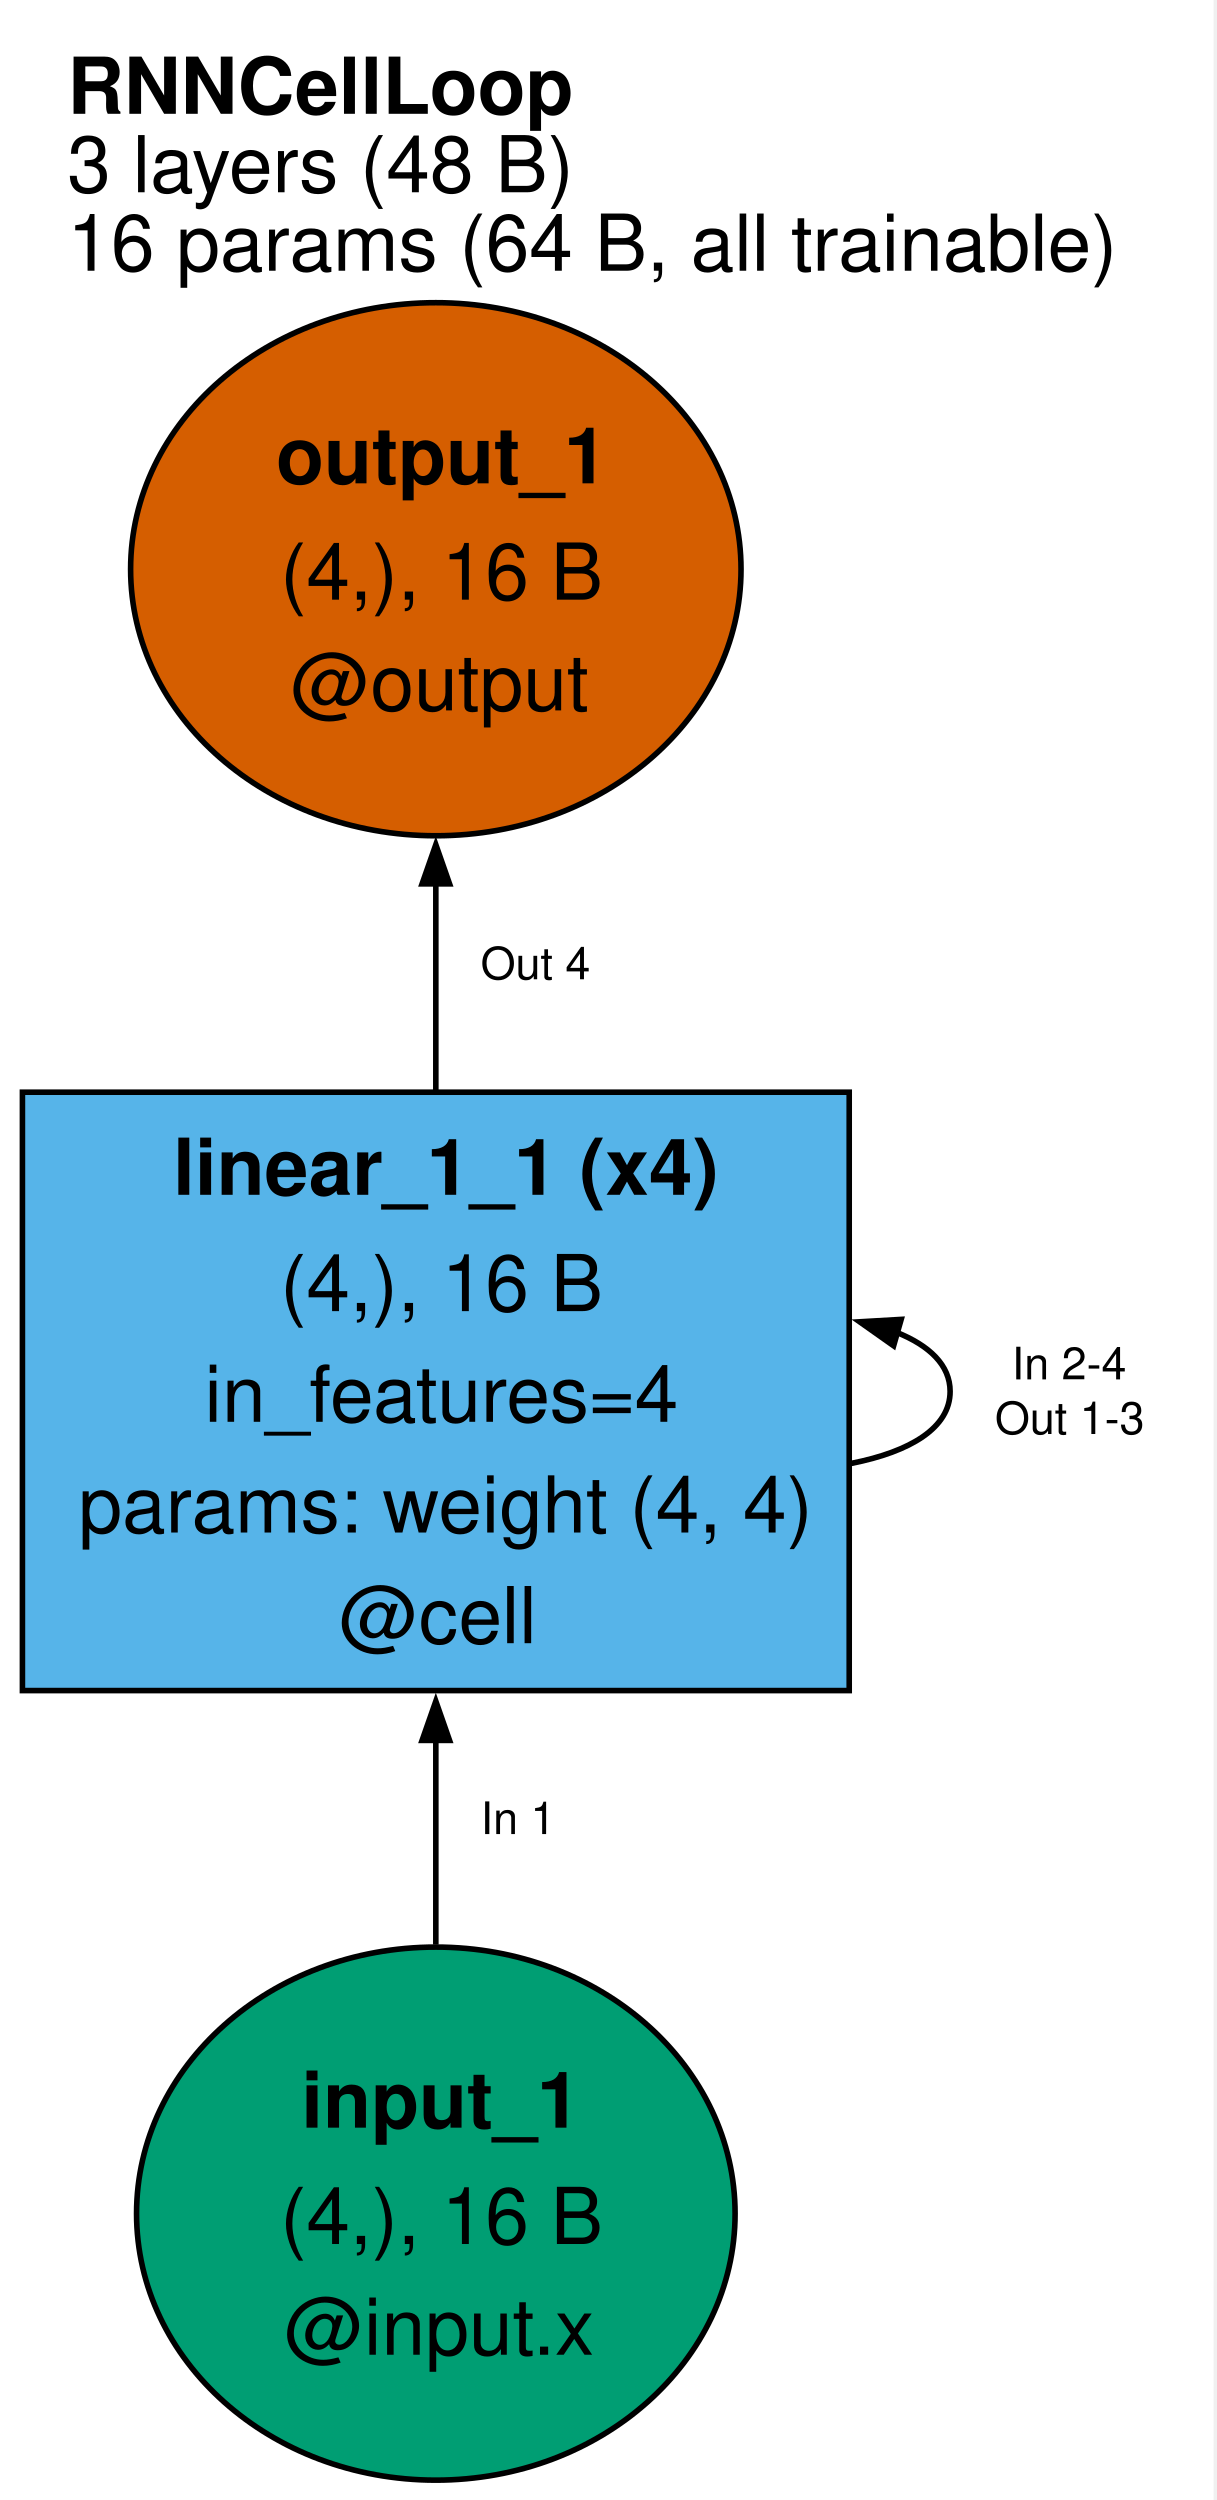
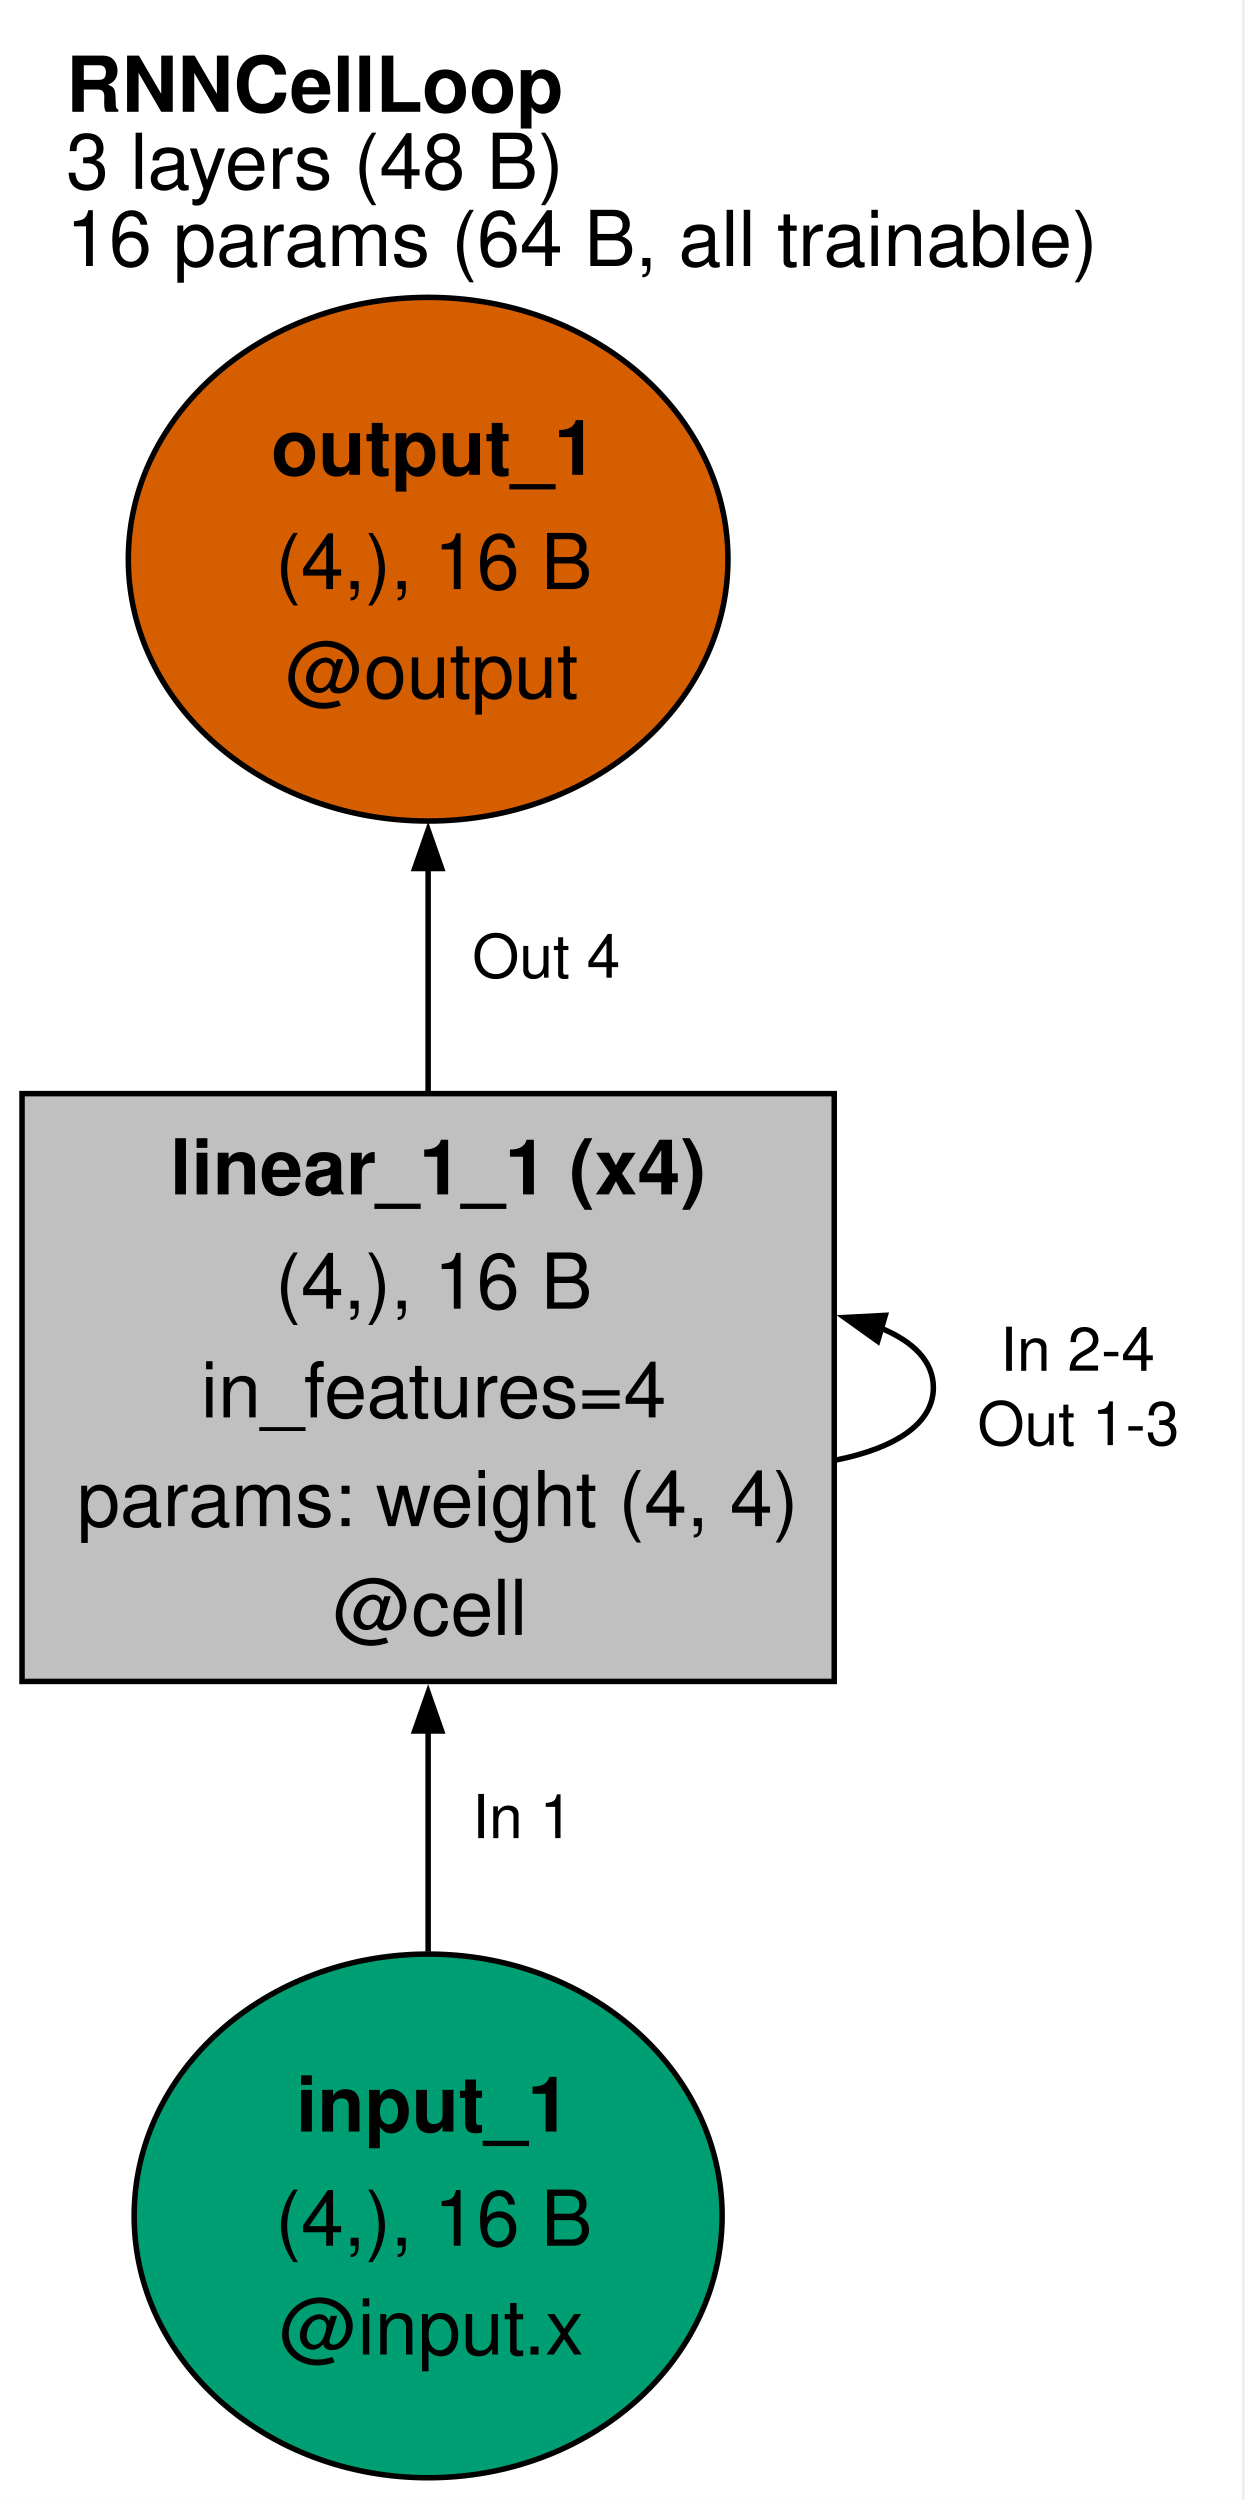
- <svg xmlns="http://www.w3.org/2000/svg" width="217pt" height="446pt" viewBox="0.00 0.00 217.00 446.00">
-   <g id="graph0" class="graph" transform="scale(1 1) rotate(0) translate(4 442.46)">
-     <polygon fill="white" stroke="none" points="-4,4 -4,-442.46 212.5,-442.46 212.5,4 -4,4" />
-     <text xml:space="preserve" text-anchor="start" x="8" y="-422.16" font-family="Helvetica,sans-Serif" font-weight="bold" font-size="14.00">RNNCellLoop</text>
-     <text xml:space="preserve" text-anchor="start" x="8" y="-408.16" font-family="Helvetica,sans-Serif" font-size="14.00">3 layers (48 B)</text>
-     <text xml:space="preserve" text-anchor="start" x="8" y="-394.16" font-family="Helvetica,sans-Serif" font-size="14.00">16 params (64 B, all trainable)</text>
+ <svg xmlns="http://www.w3.org/2000/svg" width="226pt" height="454pt" viewBox="0.00 0.00 226.00 454.00">
+   <g id="graph0" class="graph" transform="scale(1 1) rotate(0) translate(4 449.96)">
+     <polygon fill="white" stroke="none" points="-4,4 -4,-449.96 221.5,-449.96 221.5,4 -4,4" />
+     <text xml:space="preserve" text-anchor="start" x="8" y="-429.66" font-family="Helvetica,sans-Serif" font-weight="bold" font-size="14.00">RNNCellLoop</text>
+     <text xml:space="preserve" text-anchor="start" x="8" y="-415.66" font-family="Helvetica,sans-Serif" font-size="14.00">3 layers (48 B)</text>
+     <text xml:space="preserve" text-anchor="start" x="8" y="-401.66" font-family="Helvetica,sans-Serif" font-size="14.00">16 params (64 B, all trainable)</text>
    <g id="node1" class="node">
      <ellipse fill="#009e73" stroke="black" cx="73.75" cy="-47.55" rx="53.39" ry="47.55" />
      <text xml:space="preserve" text-anchor="start" x="49.75" y="-62.88" font-family="Helvetica,sans-Serif" font-weight="bold" font-size="14.00">input_1</text>
      <text xml:space="preserve" text-anchor="start" x="46" y="-42.13" font-family="Helvetica,sans-Serif" font-size="14.00">(4,), 16 B</text>
      <text xml:space="preserve" text-anchor="start" x="46.75" y="-22.38" font-family="Helvetica,sans-Serif" font-size="14.00">@input.x</text>
    </g>
    <g id="node2" class="node">
-       <polygon fill="#56b4e9" stroke="black" points="147.5,-247.61 0,-247.61 0,-140.86 147.5,-140.86 147.5,-247.61" />
-       <text xml:space="preserve" text-anchor="start" x="26.88" y="-229.31" font-family="Helvetica,sans-Serif" font-weight="bold" font-size="14.00">linear_1_1 (x4)</text>
-       <text xml:space="preserve" text-anchor="start" x="46" y="-208.56" font-family="Helvetica,sans-Serif" font-size="14.00">(4,), 16 B</text>
-       <text xml:space="preserve" text-anchor="start" x="32.5" y="-188.81" font-family="Helvetica,sans-Serif" font-size="14.00">in_features=4</text>
-       <text xml:space="preserve" text-anchor="start" x="10" y="-169.06" font-family="Helvetica,sans-Serif" font-size="14.00">params: weight (4, 4)</text>
-       <text xml:space="preserve" text-anchor="start" x="56.5" y="-149.31" font-family="Helvetica,sans-Serif" font-size="14.00">@cell</text>
+       <polygon fill="#c0c0c0" stroke="black" points="147.5,-251.36 0,-251.36 0,-144.61 147.5,-144.61 147.5,-251.36" />
+       <text xml:space="preserve" text-anchor="start" x="26.88" y="-233.06" font-family="Helvetica,sans-Serif" font-weight="bold" font-size="14.00">linear_1_1 (x4)</text>
+       <text xml:space="preserve" text-anchor="start" x="46" y="-212.31" font-family="Helvetica,sans-Serif" font-size="14.00">(4,), 16 B</text>
+       <text xml:space="preserve" text-anchor="start" x="32.5" y="-192.56" font-family="Helvetica,sans-Serif" font-size="14.00">in_features=4</text>
+       <text xml:space="preserve" text-anchor="start" x="10" y="-172.81" font-family="Helvetica,sans-Serif" font-size="14.00">params: weight (4, 4)</text>
+       <text xml:space="preserve" text-anchor="start" x="56.5" y="-153.06" font-family="Helvetica,sans-Serif" font-size="14.00">@cell</text>
    </g>
    <g id="edge1" class="edge">
-       <path fill="none" stroke="black" d="M73.75,-95.53C73.75,-107.19 73.75,-119.86 73.75,-132.1" />
-       <polygon fill="black" stroke="black" points="71.3,-131.97 73.75,-138.97 76.2,-131.97 71.3,-131.97" />
-       <text xml:space="preserve" text-anchor="start" x="81.75" y="-115.26" font-family="Helvetica,sans-Serif" font-size="8.00">In 1</text>
+       <path fill="none" stroke="black" d="M73.75,-95.52C73.75,-108.32 73.75,-122.37 73.75,-135.84" />
+       <polygon fill="black" stroke="black" points="71.3,-135.61 73.75,-142.61 76.2,-135.61 71.3,-135.61" />
+       <text xml:space="preserve" text-anchor="start" x="81.75" y="-116.16" font-family="Helvetica,sans-Serif" font-size="11.00">In 1</text>
    </g>
    <g id="edge2" class="edge">
-       <path fill="none" stroke="black" d="M147.91,-181.4C158.44,-183.48 165.5,-187.75 165.5,-194.23 165.5,-198.89 161.85,-202.41 155.89,-204.79" />
-       <polygon fill="black" stroke="black" points="155.42,-202.37 149.36,-206.65 156.77,-207.08 155.42,-202.37" />
-       <text xml:space="preserve" text-anchor="start" x="176.5" y="-196.38" font-family="Helvetica,sans-Serif" font-size="8.00">In 2-4</text>
-       <text xml:space="preserve" text-anchor="start" x="173.5" y="-186.63" font-family="Helvetica,sans-Serif" font-size="8.00">Out 1-3</text>
+       <path fill="none" stroke="black" d="M147.91,-184.84C158.44,-186.96 165.5,-191.34 165.5,-197.98 165.5,-202.75 161.85,-206.36 155.89,-208.8" />
+       <polygon fill="black" stroke="black" points="155.39,-206.39 149.36,-210.7 156.77,-211.09 155.39,-206.39" />
+       <text xml:space="preserve" text-anchor="start" x="177.62" y="-201.03" font-family="Helvetica,sans-Serif" font-size="11.00">In 2-4</text>
+       <text xml:space="preserve" text-anchor="start" x="173.5" y="-187.53" font-family="Helvetica,sans-Serif" font-size="11.00">Out 1-3</text>
    </g>
    <g id="node3" class="node">
-       <ellipse fill="#d55e00" stroke="black" cx="73.75" cy="-340.91" rx="54.45" ry="47.55" />
-       <text xml:space="preserve" text-anchor="start" x="45.25" y="-356.23" font-family="Helvetica,sans-Serif" font-weight="bold" font-size="14.00">output_1</text>
-       <text xml:space="preserve" text-anchor="start" x="46" y="-335.48" font-family="Helvetica,sans-Serif" font-size="14.00">(4,), 16 B</text>
-       <text xml:space="preserve" text-anchor="start" x="47.88" y="-315.73" font-family="Helvetica,sans-Serif" font-size="14.00">@output</text>
+       <ellipse fill="#d55e00" stroke="black" cx="73.75" cy="-348.41" rx="54.45" ry="47.55" />
+       <text xml:space="preserve" text-anchor="start" x="45.25" y="-363.73" font-family="Helvetica,sans-Serif" font-weight="bold" font-size="14.00">output_1</text>
+       <text xml:space="preserve" text-anchor="start" x="46" y="-342.98" font-family="Helvetica,sans-Serif" font-size="14.00">(4,), 16 B</text>
+       <text xml:space="preserve" text-anchor="start" x="47.88" y="-323.23" font-family="Helvetica,sans-Serif" font-size="14.00">@output</text>
    </g>
    <g id="edge3" class="edge">
-       <path fill="none" stroke="black" d="M73.75,-247.87C73.75,-259.95 73.75,-272.82 73.75,-285" />
-       <polygon fill="black" stroke="black" points="71.3,-284.78 73.75,-291.78 76.2,-284.78 71.3,-284.78" />
-       <text xml:space="preserve" text-anchor="start" x="81.75" y="-267.76" font-family="Helvetica,sans-Serif" font-size="8.00">Out 4</text>
+       <path fill="none" stroke="black" d="M73.75,-251.73C73.75,-264.98 73.75,-279.22 73.75,-292.57" />
+       <polygon fill="black" stroke="black" points="71.3,-292.24 73.75,-299.24 76.2,-292.24 71.3,-292.24" />
+       <text xml:space="preserve" text-anchor="start" x="81.75" y="-272.41" font-family="Helvetica,sans-Serif" font-size="11.00">Out 4</text>
    </g>
  </g>
</svg>
